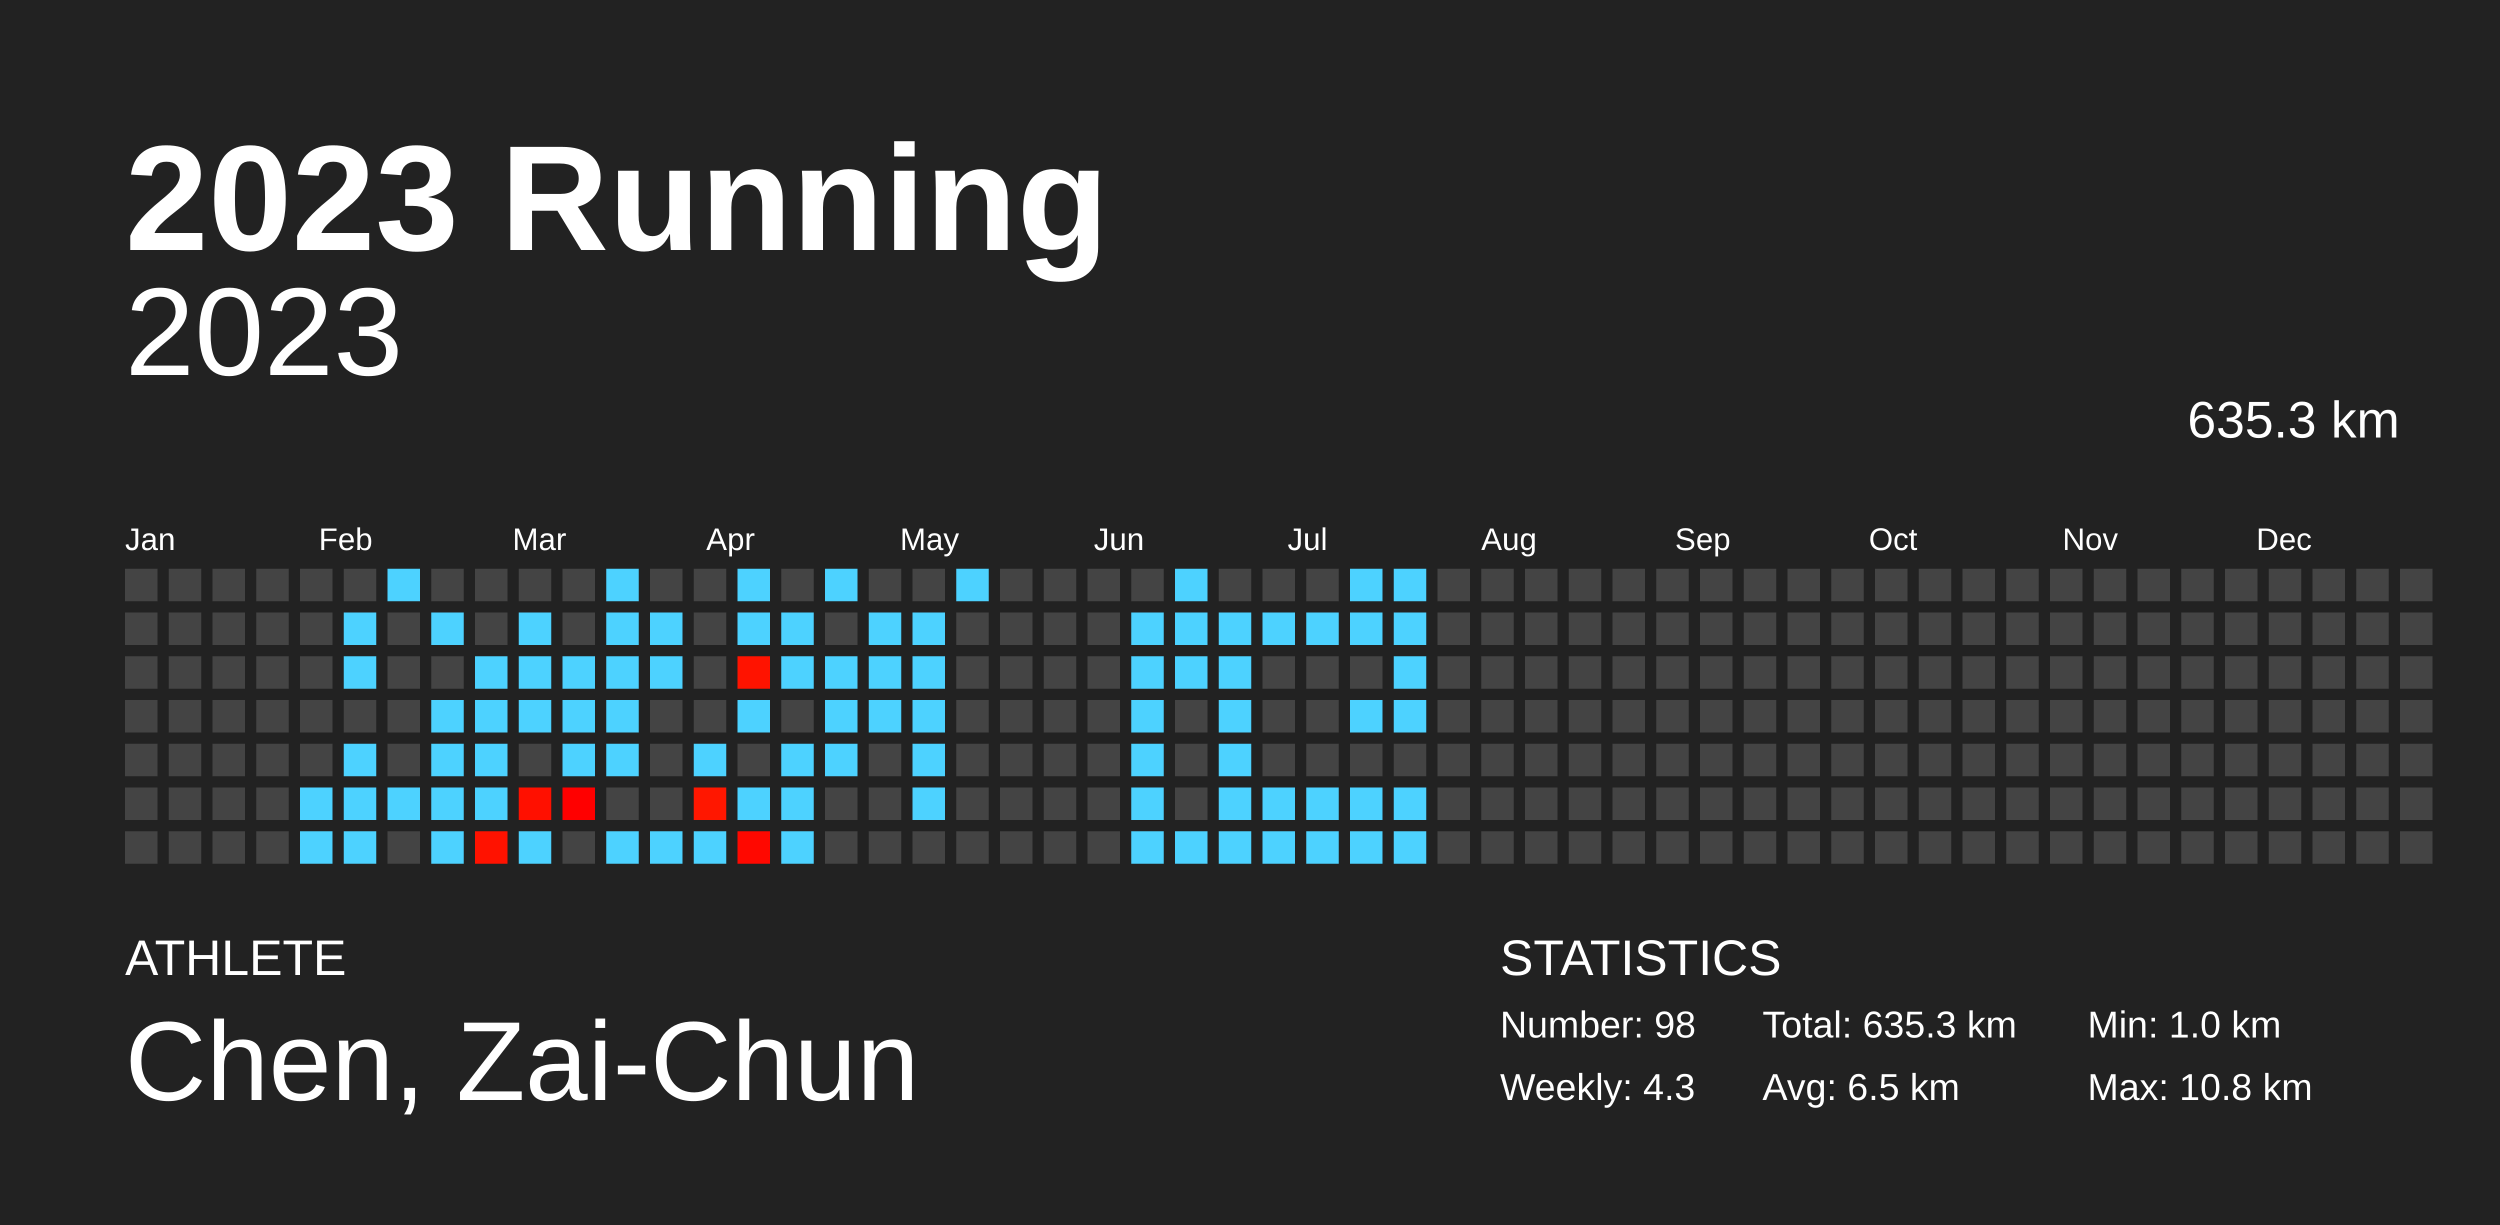
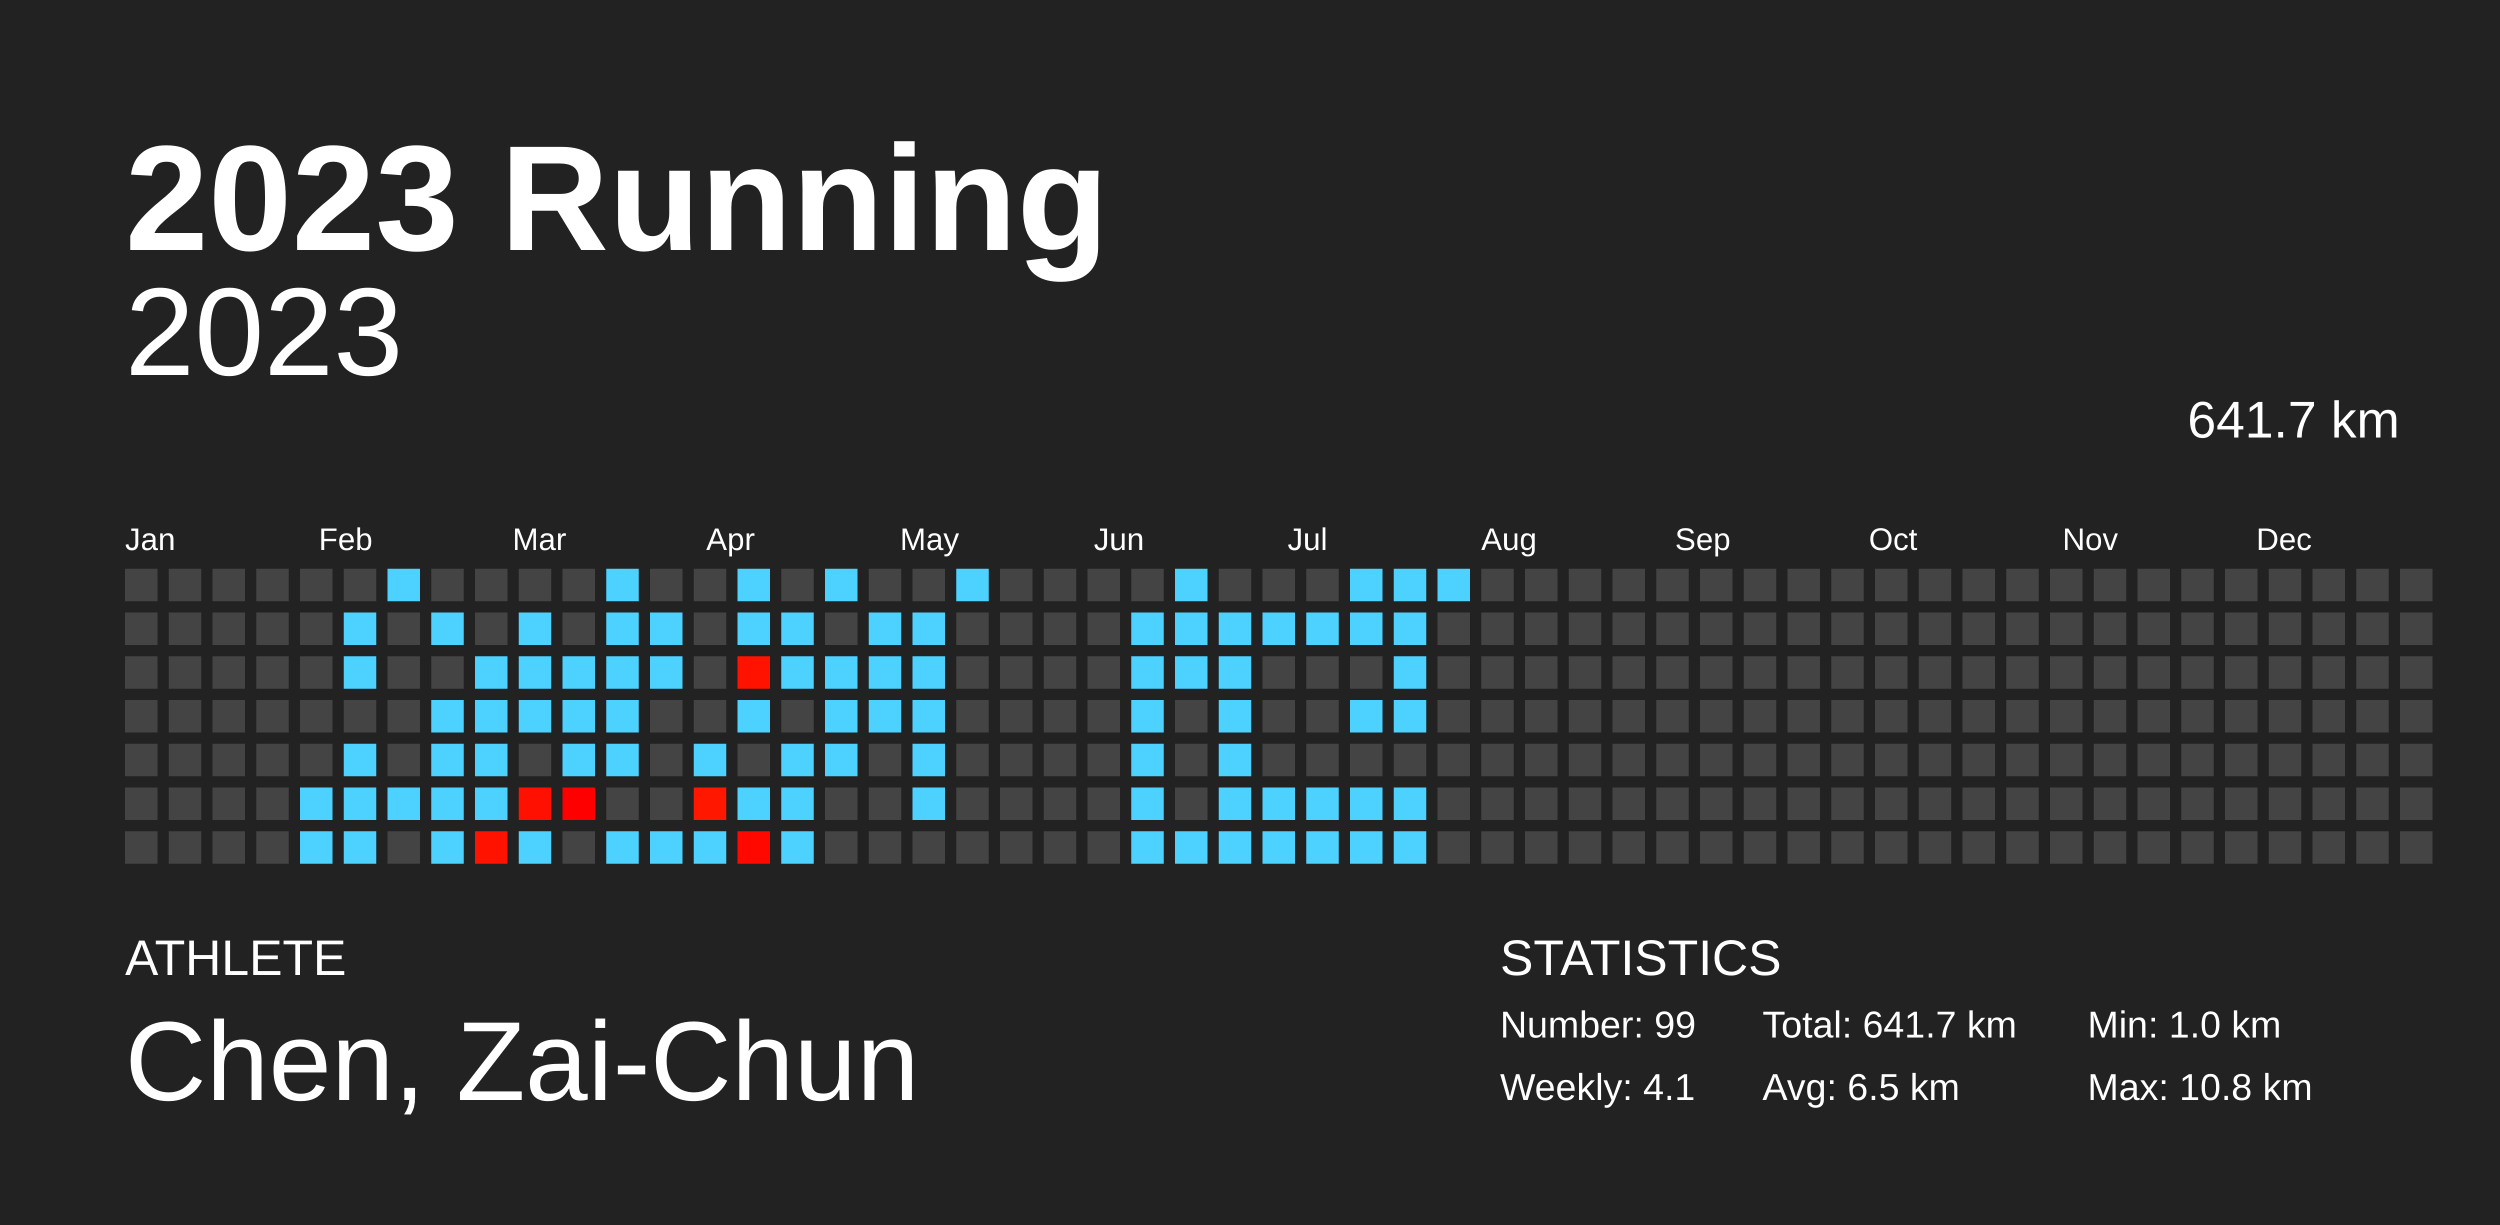
<svg xmlns="http://www.w3.org/2000/svg" baseProfile="full" height="98mm" version="1.1" viewBox="0,0,200,98" width="200mm">
  <defs />
  <rect fill="#222222" height="98" width="200" x="0" y="0" />
  <text fill="#FFFFFF" style="font-size:12px; font-family:Arial; font-weight:bold;" x="10" y="20">2023 Running</text>
  <text fill="#FFFFFF" style="font-size:4px; font-family:Arial" x="10" y="78">ATHLETE</text>
  <text fill="#FFFFFF" style="font-size:9px; font-family:Arial" x="10" y="88">Chen, Zai-Chun</text>
  <text fill="#FFFFFF" style="font-size:4px; font-family:Arial" x="120" y="78">STATISTICS</text>
-   <text fill="#FFFFFF" style="font-size:3px; font-family:Arial" x="120" y="83">Number: 98</text>
-   <text fill="#FFFFFF" style="font-size:3px; font-family:Arial" x="120" y="88">Weekly: 4.3</text>
-   <text fill="#FFFFFF" style="font-size:3px; font-family:Arial" x="141" y="83">Total: 635.3 km</text>
+   <text fill="#FFFFFF" style="font-size:3px; font-family:Arial" x="120" y="83">Number: 99</text>
+   <text fill="#FFFFFF" style="font-size:3px; font-family:Arial" x="120" y="88">Weekly: 4.1</text>
+   <text fill="#FFFFFF" style="font-size:3px; font-family:Arial" x="141" y="83">Total: 641.7 km</text>
  <text fill="#FFFFFF" style="font-size:3px; font-family:Arial" x="141" y="88">Avg: 6.5 km</text>
  <text fill="#FFFFFF" style="font-size:3px; font-family:Arial" x="167" y="83">Min: 1.0 km</text>
  <text fill="#FFFFFF" style="font-size:3px; font-family:Arial" x="167" y="88">Max: 10.8 km</text>
  <text alignment-baseline="hanging" fill="#FFFFFF" style="font-size:10.0px; font-family:Arial;" x="10" y="30">2023</text>
-   <text alignment-baseline="hanging" fill="#FFFFFF" style="font-size:4.125px; font-family:Arial;" x="175" y="35">635.3 km</text>
+   <text alignment-baseline="hanging" fill="#FFFFFF" style="font-size:4.125px; font-family:Arial;" x="175" y="35">641.7 km</text>
  <text fill="#FFFFFF" style="font-size:2.5px; font-family:Arial" x="10.0" y="44">Jan</text>
  <text fill="#FFFFFF" style="font-size:2.5px; font-family:Arial" x="25.5" y="44">Feb</text>
  <text fill="#FFFFFF" style="font-size:2.5px; font-family:Arial" x="41.0" y="44">Mar</text>
  <text fill="#FFFFFF" style="font-size:2.5px; font-family:Arial" x="56.5" y="44">Apr</text>
  <text fill="#FFFFFF" style="font-size:2.5px; font-family:Arial" x="72.0" y="44">May</text>
  <text fill="#FFFFFF" style="font-size:2.5px; font-family:Arial" x="87.5" y="44">Jun</text>
  <text fill="#FFFFFF" style="font-size:2.5px; font-family:Arial" x="103.0" y="44">Jul</text>
  <text fill="#FFFFFF" style="font-size:2.5px; font-family:Arial" x="118.5" y="44">Aug</text>
  <text fill="#FFFFFF" style="font-size:2.5px; font-family:Arial" x="134.0" y="44">Sep</text>
  <text fill="#FFFFFF" style="font-size:2.5px; font-family:Arial" x="149.5" y="44">Oct</text>
  <text fill="#FFFFFF" style="font-size:2.5px; font-family:Arial" x="165.0" y="44">Nov</text>
  <text fill="#FFFFFF" style="font-size:2.5px; font-family:Arial" x="180.5" y="44">Dec</text>
  <rect fill="#444444" height="2.6" width="2.6" x="10.0" y="45.5" />
  <rect fill="#444444" height="2.6" width="2.6" x="10.0" y="49.0" />
  <rect fill="#444444" height="2.6" width="2.6" x="10.0" y="52.5" />
  <rect fill="#444444" height="2.6" width="2.6" x="10.0" y="56.0" />
  <rect fill="#444444" height="2.6" width="2.6" x="10.0" y="59.5" />
  <rect fill="#444444" height="2.6" width="2.6" x="10.0" y="63.0" />
  <rect fill="#444444" height="2.6" width="2.6" x="10.0" y="66.5" />
  <rect fill="#444444" height="2.6" width="2.6" x="13.5" y="45.5" />
  <rect fill="#444444" height="2.6" width="2.6" x="13.5" y="49.0" />
  <rect fill="#444444" height="2.6" width="2.6" x="13.5" y="52.5" />
  <rect fill="#444444" height="2.6" width="2.6" x="13.5" y="56.0" />
  <rect fill="#444444" height="2.6" width="2.6" x="13.5" y="59.5" />
  <rect fill="#444444" height="2.6" width="2.6" x="13.5" y="63.0" />
  <rect fill="#444444" height="2.6" width="2.6" x="13.5" y="66.5" />
  <rect fill="#444444" height="2.6" width="2.6" x="17.0" y="45.5" />
  <rect fill="#444444" height="2.6" width="2.6" x="17.0" y="49.0" />
  <rect fill="#444444" height="2.6" width="2.6" x="17.0" y="52.5" />
  <rect fill="#444444" height="2.6" width="2.6" x="17.0" y="56.0" />
  <rect fill="#444444" height="2.6" width="2.6" x="17.0" y="59.5" />
  <rect fill="#444444" height="2.6" width="2.6" x="17.0" y="63.0" />
  <rect fill="#444444" height="2.6" width="2.6" x="17.0" y="66.5" />
  <rect fill="#444444" height="2.6" width="2.6" x="20.5" y="45.5" />
  <rect fill="#444444" height="2.6" width="2.6" x="20.5" y="49.0" />
  <rect fill="#444444" height="2.6" width="2.6" x="20.5" y="52.5" />
  <rect fill="#444444" height="2.6" width="2.6" x="20.5" y="56.0" />
  <rect fill="#444444" height="2.6" width="2.6" x="20.5" y="59.5" />
  <rect fill="#444444" height="2.6" width="2.6" x="20.5" y="63.0" />
  <rect fill="#444444" height="2.6" width="2.6" x="20.5" y="66.5" />
  <rect fill="#444444" height="2.6" width="2.6" x="24.0" y="45.5" />
  <rect fill="#444444" height="2.6" width="2.6" x="24.0" y="49.0" />
  <rect fill="#444444" height="2.6" width="2.6" x="24.0" y="52.5" />
  <rect fill="#444444" height="2.6" width="2.6" x="24.0" y="56.0" />
  <rect fill="#444444" height="2.6" width="2.6" x="24.0" y="59.5" />
  <rect fill="#4dd2ff" height="2.6" width="2.6" x="24.0" y="63.0" />
  <rect fill="#4dd2ff" height="2.6" width="2.6" x="24.0" y="66.5" />
  <rect fill="#444444" height="2.6" width="2.6" x="27.5" y="45.5" />
  <rect fill="#4dd2ff" height="2.6" width="2.6" x="27.5" y="49.0" />
  <rect fill="#4dd2ff" height="2.6" width="2.6" x="27.5" y="52.5" />
  <rect fill="#444444" height="2.6" width="2.6" x="27.5" y="56.0" />
  <rect fill="#4dd2ff" height="2.6" width="2.6" x="27.5" y="59.5" />
  <rect fill="#4dd2ff" height="2.6" width="2.6" x="27.5" y="63.0" />
  <rect fill="#4dd2ff" height="2.6" width="2.6" x="27.5" y="66.5" />
  <rect fill="#4dd2ff" height="2.6" width="2.6" x="31.0" y="45.5" />
  <rect fill="#444444" height="2.6" width="2.6" x="31.0" y="49.0" />
  <rect fill="#444444" height="2.6" width="2.6" x="31.0" y="52.5" />
  <rect fill="#444444" height="2.6" width="2.6" x="31.0" y="56.0" />
  <rect fill="#444444" height="2.6" width="2.6" x="31.0" y="59.5" />
  <rect fill="#4dd2ff" height="2.6" width="2.6" x="31.0" y="63.0" />
  <rect fill="#444444" height="2.6" width="2.6" x="31.0" y="66.5" />
  <rect fill="#444444" height="2.6" width="2.6" x="34.5" y="45.5" />
  <rect fill="#4dd2ff" height="2.6" width="2.6" x="34.5" y="49.0" />
  <rect fill="#444444" height="2.6" width="2.6" x="34.5" y="52.5" />
  <rect fill="#4dd2ff" height="2.6" width="2.6" x="34.5" y="56.0" />
  <rect fill="#4dd2ff" height="2.6" width="2.6" x="34.5" y="59.5" />
  <rect fill="#4dd2ff" height="2.6" width="2.6" x="34.5" y="63.0" />
  <rect fill="#4dd2ff" height="2.6" width="2.6" x="34.5" y="66.5" />
  <rect fill="#444444" height="2.6" width="2.6" x="38.0" y="45.5" />
  <rect fill="#444444" height="2.6" width="2.6" x="38.0" y="49.0" />
  <rect fill="#4dd2ff" height="2.6" width="2.6" x="38.0" y="52.5" />
  <rect fill="#4dd2ff" height="2.6" width="2.6" x="38.0" y="56.0" />
  <rect fill="#4dd2ff" height="2.6" width="2.6" x="38.0" y="59.5" />
  <rect fill="#4dd2ff" height="2.6" width="2.6" x="38.0" y="63.0" />
  <rect fill="#ff1200" height="2.6" width="2.6" x="38.0" y="66.5" />
  <rect fill="#444444" height="2.6" width="2.6" x="41.5" y="45.5" />
  <rect fill="#4dd2ff" height="2.6" width="2.6" x="41.5" y="49.0" />
  <rect fill="#4dd2ff" height="2.6" width="2.6" x="41.5" y="52.5" />
  <rect fill="#4dd2ff" height="2.6" width="2.6" x="41.5" y="56.0" />
  <rect fill="#444444" height="2.6" width="2.6" x="41.5" y="59.5" />
  <rect fill="#ff1000" height="2.6" width="2.6" x="41.5" y="63.0" />
  <rect fill="#4dd2ff" height="2.6" width="2.6" x="41.5" y="66.5" />
  <rect fill="#444444" height="2.6" width="2.6" x="45.0" y="45.5" />
  <rect fill="#444444" height="2.6" width="2.6" x="45.0" y="49.0" />
  <rect fill="#4dd2ff" height="2.6" width="2.6" x="45.0" y="52.5" />
  <rect fill="#4dd2ff" height="2.6" width="2.6" x="45.0" y="56.0" />
  <rect fill="#4dd2ff" height="2.6" width="2.6" x="45.0" y="59.5" />
  <rect fill="#ff0000" height="2.6" width="2.6" x="45.0" y="63.0" />
  <rect fill="#444444" height="2.6" width="2.6" x="45.0" y="66.5" />
  <rect fill="#4dd2ff" height="2.6" width="2.6" x="48.5" y="45.5" />
  <rect fill="#4dd2ff" height="2.6" width="2.6" x="48.5" y="49.0" />
  <rect fill="#4dd2ff" height="2.6" width="2.6" x="48.5" y="52.5" />
  <rect fill="#4dd2ff" height="2.6" width="2.6" x="48.5" y="56.0" />
  <rect fill="#4dd2ff" height="2.6" width="2.6" x="48.5" y="59.5" />
  <rect fill="#444444" height="2.6" width="2.6" x="48.5" y="63.0" />
  <rect fill="#4dd2ff" height="2.6" width="2.6" x="48.5" y="66.5" />
  <rect fill="#444444" height="2.6" width="2.6" x="52.0" y="45.5" />
  <rect fill="#4dd2ff" height="2.6" width="2.6" x="52.0" y="49.0" />
  <rect fill="#4dd2ff" height="2.6" width="2.6" x="52.0" y="52.5" />
  <rect fill="#444444" height="2.6" width="2.6" x="52.0" y="56.0" />
  <rect fill="#444444" height="2.6" width="2.6" x="52.0" y="59.5" />
  <rect fill="#444444" height="2.6" width="2.6" x="52.0" y="63.0" />
  <rect fill="#4dd2ff" height="2.6" width="2.6" x="52.0" y="66.5" />
  <rect fill="#444444" height="2.6" width="2.6" x="55.5" y="45.5" />
  <rect fill="#444444" height="2.6" width="2.6" x="55.5" y="49.0" />
  <rect fill="#444444" height="2.6" width="2.6" x="55.5" y="52.5" />
  <rect fill="#444444" height="2.6" width="2.6" x="55.5" y="56.0" />
  <rect fill="#4dd2ff" height="2.6" width="2.6" x="55.5" y="59.5" />
  <rect fill="#ff1700" height="2.6" width="2.6" x="55.5" y="63.0" />
  <rect fill="#4dd2ff" height="2.6" width="2.6" x="55.5" y="66.5" />
  <rect fill="#4dd2ff" height="2.6" width="2.6" x="59.0" y="45.5" />
  <rect fill="#4dd2ff" height="2.6" width="2.6" x="59.0" y="49.0" />
  <rect fill="#ff1300" height="2.6" width="2.6" x="59.0" y="52.5" />
  <rect fill="#4dd2ff" height="2.6" width="2.6" x="59.0" y="56.0" />
  <rect fill="#444444" height="2.6" width="2.6" x="59.0" y="59.5" />
  <rect fill="#4dd2ff" height="2.6" width="2.6" x="59.0" y="63.0" />
  <rect fill="#ff0800" height="2.6" width="2.6" x="59.0" y="66.5" />
  <rect fill="#444444" height="2.6" width="2.6" x="62.5" y="45.5" />
  <rect fill="#4dd2ff" height="2.6" width="2.6" x="62.5" y="49.0" />
  <rect fill="#4dd2ff" height="2.6" width="2.6" x="62.5" y="52.5" />
  <rect fill="#444444" height="2.6" width="2.6" x="62.5" y="56.0" />
  <rect fill="#4dd2ff" height="2.6" width="2.6" x="62.5" y="59.5" />
  <rect fill="#4dd2ff" height="2.6" width="2.6" x="62.5" y="63.0" />
  <rect fill="#4dd2ff" height="2.6" width="2.6" x="62.5" y="66.5" />
  <rect fill="#4dd2ff" height="2.6" width="2.6" x="66.0" y="45.5" />
  <rect fill="#444444" height="2.6" width="2.6" x="66.0" y="49.0" />
  <rect fill="#4dd2ff" height="2.6" width="2.6" x="66.0" y="52.5" />
  <rect fill="#4dd2ff" height="2.6" width="2.6" x="66.0" y="56.0" />
  <rect fill="#4dd2ff" height="2.6" width="2.6" x="66.0" y="59.5" />
  <rect fill="#444444" height="2.6" width="2.6" x="66.0" y="63.0" />
  <rect fill="#444444" height="2.6" width="2.6" x="66.0" y="66.5" />
  <rect fill="#444444" height="2.6" width="2.6" x="69.5" y="45.5" />
  <rect fill="#4dd2ff" height="2.6" width="2.6" x="69.5" y="49.0" />
  <rect fill="#4dd2ff" height="2.6" width="2.6" x="69.5" y="52.5" />
  <rect fill="#4dd2ff" height="2.6" width="2.6" x="69.5" y="56.0" />
  <rect fill="#444444" height="2.6" width="2.6" x="69.5" y="59.5" />
  <rect fill="#444444" height="2.6" width="2.6" x="69.5" y="63.0" />
  <rect fill="#444444" height="2.6" width="2.6" x="69.5" y="66.5" />
  <rect fill="#444444" height="2.6" width="2.6" x="73.0" y="45.5" />
  <rect fill="#4dd2ff" height="2.6" width="2.6" x="73.0" y="49.0" />
  <rect fill="#4dd2ff" height="2.6" width="2.6" x="73.0" y="52.5" />
  <rect fill="#4dd2ff" height="2.6" width="2.6" x="73.0" y="56.0" />
  <rect fill="#4dd2ff" height="2.6" width="2.6" x="73.0" y="59.5" />
  <rect fill="#4dd2ff" height="2.6" width="2.6" x="73.0" y="63.0" />
  <rect fill="#444444" height="2.6" width="2.6" x="73.0" y="66.5" />
  <rect fill="#4dd2ff" height="2.6" width="2.6" x="76.5" y="45.5" />
  <rect fill="#444444" height="2.6" width="2.6" x="76.5" y="49.0" />
  <rect fill="#444444" height="2.6" width="2.6" x="76.5" y="52.5" />
  <rect fill="#444444" height="2.6" width="2.6" x="76.5" y="56.0" />
  <rect fill="#444444" height="2.6" width="2.6" x="76.5" y="59.5" />
  <rect fill="#444444" height="2.6" width="2.6" x="76.5" y="63.0" />
  <rect fill="#444444" height="2.6" width="2.6" x="76.5" y="66.5" />
  <rect fill="#444444" height="2.6" width="2.6" x="80.0" y="45.5" />
  <rect fill="#444444" height="2.6" width="2.6" x="80.0" y="49.0" />
  <rect fill="#444444" height="2.6" width="2.6" x="80.0" y="52.5" />
  <rect fill="#444444" height="2.6" width="2.6" x="80.0" y="56.0" />
  <rect fill="#444444" height="2.6" width="2.6" x="80.0" y="59.5" />
  <rect fill="#444444" height="2.6" width="2.6" x="80.0" y="63.0" />
  <rect fill="#444444" height="2.6" width="2.6" x="80.0" y="66.5" />
  <rect fill="#444444" height="2.6" width="2.6" x="83.5" y="45.5" />
  <rect fill="#444444" height="2.6" width="2.6" x="83.5" y="49.0" />
  <rect fill="#444444" height="2.6" width="2.6" x="83.5" y="52.5" />
  <rect fill="#444444" height="2.6" width="2.6" x="83.5" y="56.0" />
  <rect fill="#444444" height="2.6" width="2.6" x="83.5" y="59.5" />
  <rect fill="#444444" height="2.6" width="2.6" x="83.5" y="63.0" />
  <rect fill="#444444" height="2.6" width="2.6" x="83.5" y="66.5" />
  <rect fill="#444444" height="2.6" width="2.6" x="87.0" y="45.5" />
  <rect fill="#444444" height="2.6" width="2.6" x="87.0" y="49.0" />
  <rect fill="#444444" height="2.6" width="2.6" x="87.0" y="52.5" />
  <rect fill="#444444" height="2.6" width="2.6" x="87.0" y="56.0" />
  <rect fill="#444444" height="2.6" width="2.6" x="87.0" y="59.5" />
  <rect fill="#444444" height="2.6" width="2.6" x="87.0" y="63.0" />
  <rect fill="#444444" height="2.6" width="2.6" x="87.0" y="66.5" />
  <rect fill="#444444" height="2.6" width="2.6" x="90.5" y="45.5" />
  <rect fill="#4dd2ff" height="2.6" width="2.6" x="90.5" y="49.0" />
  <rect fill="#4dd2ff" height="2.6" width="2.6" x="90.5" y="52.5" />
  <rect fill="#4dd2ff" height="2.6" width="2.6" x="90.5" y="56.0" />
  <rect fill="#4dd2ff" height="2.6" width="2.6" x="90.5" y="59.5" />
  <rect fill="#4dd2ff" height="2.6" width="2.6" x="90.5" y="63.0" />
  <rect fill="#4dd2ff" height="2.6" width="2.6" x="90.5" y="66.5" />
  <rect fill="#4dd2ff" height="2.6" width="2.6" x="94.0" y="45.5" />
  <rect fill="#4dd2ff" height="2.6" width="2.6" x="94.0" y="49.0" />
  <rect fill="#4dd2ff" height="2.6" width="2.6" x="94.0" y="52.5" />
  <rect fill="#444444" height="2.6" width="2.6" x="94.0" y="56.0" />
  <rect fill="#444444" height="2.6" width="2.6" x="94.0" y="59.5" />
  <rect fill="#444444" height="2.6" width="2.6" x="94.0" y="63.0" />
  <rect fill="#4dd2ff" height="2.6" width="2.6" x="94.0" y="66.5" />
  <rect fill="#444444" height="2.6" width="2.6" x="97.5" y="45.5" />
  <rect fill="#4dd2ff" height="2.6" width="2.6" x="97.5" y="49.0" />
  <rect fill="#4dd2ff" height="2.6" width="2.6" x="97.5" y="52.5" />
  <rect fill="#4dd2ff" height="2.6" width="2.6" x="97.5" y="56.0" />
  <rect fill="#4dd2ff" height="2.6" width="2.6" x="97.5" y="59.5" />
  <rect fill="#4dd2ff" height="2.6" width="2.6" x="97.5" y="63.0" />
  <rect fill="#4dd2ff" height="2.6" width="2.6" x="97.5" y="66.5" />
  <rect fill="#444444" height="2.6" width="2.6" x="101.0" y="45.5" />
  <rect fill="#4dd2ff" height="2.6" width="2.6" x="101.0" y="49.0" />
  <rect fill="#444444" height="2.6" width="2.6" x="101.0" y="52.5" />
  <rect fill="#444444" height="2.6" width="2.6" x="101.0" y="56.0" />
  <rect fill="#444444" height="2.6" width="2.6" x="101.0" y="59.5" />
  <rect fill="#4dd2ff" height="2.6" width="2.6" x="101.0" y="63.0" />
  <rect fill="#4dd2ff" height="2.6" width="2.6" x="101.0" y="66.5" />
  <rect fill="#444444" height="2.6" width="2.6" x="104.5" y="45.5" />
  <rect fill="#4dd2ff" height="2.6" width="2.6" x="104.5" y="49.0" />
  <rect fill="#444444" height="2.6" width="2.6" x="104.5" y="52.5" />
  <rect fill="#444444" height="2.6" width="2.6" x="104.5" y="56.0" />
  <rect fill="#444444" height="2.6" width="2.6" x="104.5" y="59.5" />
  <rect fill="#4dd2ff" height="2.6" width="2.6" x="104.5" y="63.0" />
  <rect fill="#4dd2ff" height="2.6" width="2.6" x="104.5" y="66.5" />
  <rect fill="#4dd2ff" height="2.6" width="2.6" x="108.0" y="45.5" />
  <rect fill="#4dd2ff" height="2.6" width="2.6" x="108.0" y="49.0" />
  <rect fill="#444444" height="2.6" width="2.6" x="108.0" y="52.5" />
  <rect fill="#4dd2ff" height="2.6" width="2.6" x="108.0" y="56.0" />
  <rect fill="#444444" height="2.6" width="2.6" x="108.0" y="59.5" />
  <rect fill="#4dd2ff" height="2.6" width="2.6" x="108.0" y="63.0" />
  <rect fill="#4dd2ff" height="2.6" width="2.6" x="108.0" y="66.5" />
  <rect fill="#4dd2ff" height="2.6" width="2.6" x="111.5" y="45.5" />
  <rect fill="#4dd2ff" height="2.6" width="2.6" x="111.5" y="49.0" />
  <rect fill="#4dd2ff" height="2.6" width="2.6" x="111.5" y="52.5" />
  <rect fill="#4dd2ff" height="2.6" width="2.6" x="111.5" y="56.0" />
  <rect fill="#444444" height="2.6" width="2.6" x="111.5" y="59.5" />
  <rect fill="#4dd2ff" height="2.6" width="2.6" x="111.5" y="63.0" />
  <rect fill="#4dd2ff" height="2.6" width="2.6" x="111.5" y="66.5" />
-   <rect fill="#444444" height="2.6" width="2.6" x="115.0" y="45.5" />
+   <rect fill="#4dd2ff" height="2.6" width="2.6" x="115.0" y="45.5" />
  <rect fill="#444444" height="2.6" width="2.6" x="115.0" y="49.0" />
  <rect fill="#444444" height="2.6" width="2.6" x="115.0" y="52.5" />
  <rect fill="#444444" height="2.6" width="2.6" x="115.0" y="56.0" />
  <rect fill="#444444" height="2.6" width="2.6" x="115.0" y="59.5" />
  <rect fill="#444444" height="2.6" width="2.6" x="115.0" y="63.0" />
  <rect fill="#444444" height="2.6" width="2.6" x="115.0" y="66.5" />
  <rect fill="#444444" height="2.6" width="2.6" x="118.5" y="45.5" />
  <rect fill="#444444" height="2.6" width="2.6" x="118.5" y="49.0" />
  <rect fill="#444444" height="2.6" width="2.6" x="118.5" y="52.5" />
  <rect fill="#444444" height="2.6" width="2.6" x="118.5" y="56.0" />
  <rect fill="#444444" height="2.6" width="2.6" x="118.5" y="59.5" />
  <rect fill="#444444" height="2.6" width="2.6" x="118.5" y="63.0" />
  <rect fill="#444444" height="2.6" width="2.6" x="118.5" y="66.5" />
  <rect fill="#444444" height="2.6" width="2.6" x="122.0" y="45.5" />
  <rect fill="#444444" height="2.6" width="2.6" x="122.0" y="49.0" />
  <rect fill="#444444" height="2.6" width="2.6" x="122.0" y="52.5" />
  <rect fill="#444444" height="2.6" width="2.6" x="122.0" y="56.0" />
  <rect fill="#444444" height="2.6" width="2.6" x="122.0" y="59.5" />
  <rect fill="#444444" height="2.6" width="2.6" x="122.0" y="63.0" />
  <rect fill="#444444" height="2.6" width="2.6" x="122.0" y="66.5" />
  <rect fill="#444444" height="2.6" width="2.6" x="125.5" y="45.5" />
  <rect fill="#444444" height="2.6" width="2.6" x="125.5" y="49.0" />
  <rect fill="#444444" height="2.6" width="2.6" x="125.5" y="52.5" />
  <rect fill="#444444" height="2.6" width="2.6" x="125.5" y="56.0" />
  <rect fill="#444444" height="2.6" width="2.6" x="125.5" y="59.5" />
  <rect fill="#444444" height="2.6" width="2.6" x="125.5" y="63.0" />
  <rect fill="#444444" height="2.6" width="2.6" x="125.5" y="66.5" />
  <rect fill="#444444" height="2.6" width="2.6" x="129.0" y="45.5" />
  <rect fill="#444444" height="2.6" width="2.6" x="129.0" y="49.0" />
  <rect fill="#444444" height="2.6" width="2.6" x="129.0" y="52.5" />
  <rect fill="#444444" height="2.6" width="2.6" x="129.0" y="56.0" />
  <rect fill="#444444" height="2.6" width="2.6" x="129.0" y="59.5" />
  <rect fill="#444444" height="2.6" width="2.6" x="129.0" y="63.0" />
  <rect fill="#444444" height="2.6" width="2.6" x="129.0" y="66.5" />
  <rect fill="#444444" height="2.6" width="2.6" x="132.5" y="45.5" />
  <rect fill="#444444" height="2.6" width="2.6" x="132.5" y="49.0" />
  <rect fill="#444444" height="2.6" width="2.6" x="132.5" y="52.5" />
  <rect fill="#444444" height="2.6" width="2.6" x="132.5" y="56.0" />
  <rect fill="#444444" height="2.6" width="2.6" x="132.5" y="59.5" />
  <rect fill="#444444" height="2.6" width="2.6" x="132.5" y="63.0" />
  <rect fill="#444444" height="2.6" width="2.6" x="132.5" y="66.5" />
  <rect fill="#444444" height="2.6" width="2.6" x="136.0" y="45.5" />
  <rect fill="#444444" height="2.6" width="2.6" x="136.0" y="49.0" />
  <rect fill="#444444" height="2.6" width="2.6" x="136.0" y="52.5" />
  <rect fill="#444444" height="2.6" width="2.6" x="136.0" y="56.0" />
  <rect fill="#444444" height="2.6" width="2.6" x="136.0" y="59.5" />
  <rect fill="#444444" height="2.6" width="2.6" x="136.0" y="63.0" />
  <rect fill="#444444" height="2.6" width="2.6" x="136.0" y="66.5" />
  <rect fill="#444444" height="2.6" width="2.6" x="139.5" y="45.5" />
  <rect fill="#444444" height="2.6" width="2.6" x="139.5" y="49.0" />
  <rect fill="#444444" height="2.6" width="2.6" x="139.5" y="52.5" />
  <rect fill="#444444" height="2.6" width="2.6" x="139.5" y="56.0" />
  <rect fill="#444444" height="2.6" width="2.6" x="139.5" y="59.5" />
  <rect fill="#444444" height="2.6" width="2.6" x="139.5" y="63.0" />
  <rect fill="#444444" height="2.6" width="2.6" x="139.5" y="66.5" />
  <rect fill="#444444" height="2.6" width="2.6" x="143.0" y="45.5" />
  <rect fill="#444444" height="2.6" width="2.6" x="143.0" y="49.0" />
  <rect fill="#444444" height="2.6" width="2.6" x="143.0" y="52.5" />
  <rect fill="#444444" height="2.6" width="2.6" x="143.0" y="56.0" />
  <rect fill="#444444" height="2.6" width="2.6" x="143.0" y="59.5" />
  <rect fill="#444444" height="2.6" width="2.6" x="143.0" y="63.0" />
  <rect fill="#444444" height="2.6" width="2.6" x="143.0" y="66.5" />
  <rect fill="#444444" height="2.6" width="2.6" x="146.5" y="45.5" />
  <rect fill="#444444" height="2.6" width="2.6" x="146.5" y="49.0" />
  <rect fill="#444444" height="2.6" width="2.6" x="146.5" y="52.5" />
  <rect fill="#444444" height="2.6" width="2.6" x="146.5" y="56.0" />
  <rect fill="#444444" height="2.6" width="2.6" x="146.5" y="59.5" />
  <rect fill="#444444" height="2.6" width="2.6" x="146.5" y="63.0" />
  <rect fill="#444444" height="2.6" width="2.6" x="146.5" y="66.5" />
  <rect fill="#444444" height="2.6" width="2.6" x="150.0" y="45.5" />
  <rect fill="#444444" height="2.6" width="2.6" x="150.0" y="49.0" />
  <rect fill="#444444" height="2.6" width="2.6" x="150.0" y="52.5" />
  <rect fill="#444444" height="2.6" width="2.6" x="150.0" y="56.0" />
  <rect fill="#444444" height="2.6" width="2.6" x="150.0" y="59.5" />
  <rect fill="#444444" height="2.6" width="2.6" x="150.0" y="63.0" />
  <rect fill="#444444" height="2.6" width="2.6" x="150.0" y="66.5" />
  <rect fill="#444444" height="2.6" width="2.6" x="153.5" y="45.5" />
  <rect fill="#444444" height="2.6" width="2.6" x="153.5" y="49.0" />
  <rect fill="#444444" height="2.6" width="2.6" x="153.5" y="52.5" />
  <rect fill="#444444" height="2.6" width="2.6" x="153.5" y="56.0" />
  <rect fill="#444444" height="2.6" width="2.6" x="153.5" y="59.5" />
  <rect fill="#444444" height="2.6" width="2.6" x="153.5" y="63.0" />
  <rect fill="#444444" height="2.6" width="2.6" x="153.5" y="66.5" />
  <rect fill="#444444" height="2.6" width="2.6" x="157.0" y="45.5" />
  <rect fill="#444444" height="2.6" width="2.6" x="157.0" y="49.0" />
  <rect fill="#444444" height="2.6" width="2.6" x="157.0" y="52.5" />
  <rect fill="#444444" height="2.6" width="2.6" x="157.0" y="56.0" />
  <rect fill="#444444" height="2.6" width="2.6" x="157.0" y="59.5" />
  <rect fill="#444444" height="2.6" width="2.6" x="157.0" y="63.0" />
  <rect fill="#444444" height="2.6" width="2.6" x="157.0" y="66.5" />
  <rect fill="#444444" height="2.6" width="2.6" x="160.5" y="45.5" />
  <rect fill="#444444" height="2.6" width="2.6" x="160.5" y="49.0" />
  <rect fill="#444444" height="2.6" width="2.6" x="160.5" y="52.5" />
  <rect fill="#444444" height="2.6" width="2.6" x="160.5" y="56.0" />
  <rect fill="#444444" height="2.6" width="2.6" x="160.5" y="59.5" />
  <rect fill="#444444" height="2.6" width="2.6" x="160.5" y="63.0" />
  <rect fill="#444444" height="2.6" width="2.6" x="160.5" y="66.5" />
  <rect fill="#444444" height="2.6" width="2.6" x="164.0" y="45.5" />
  <rect fill="#444444" height="2.6" width="2.6" x="164.0" y="49.0" />
  <rect fill="#444444" height="2.6" width="2.6" x="164.0" y="52.5" />
  <rect fill="#444444" height="2.6" width="2.6" x="164.0" y="56.0" />
  <rect fill="#444444" height="2.6" width="2.6" x="164.0" y="59.5" />
  <rect fill="#444444" height="2.6" width="2.6" x="164.0" y="63.0" />
  <rect fill="#444444" height="2.6" width="2.6" x="164.0" y="66.5" />
  <rect fill="#444444" height="2.6" width="2.6" x="167.5" y="45.5" />
  <rect fill="#444444" height="2.6" width="2.6" x="167.5" y="49.0" />
  <rect fill="#444444" height="2.6" width="2.6" x="167.5" y="52.5" />
  <rect fill="#444444" height="2.6" width="2.6" x="167.5" y="56.0" />
  <rect fill="#444444" height="2.6" width="2.6" x="167.5" y="59.5" />
  <rect fill="#444444" height="2.6" width="2.6" x="167.5" y="63.0" />
  <rect fill="#444444" height="2.6" width="2.6" x="167.5" y="66.5" />
  <rect fill="#444444" height="2.6" width="2.6" x="171.0" y="45.5" />
  <rect fill="#444444" height="2.6" width="2.6" x="171.0" y="49.0" />
  <rect fill="#444444" height="2.6" width="2.6" x="171.0" y="52.5" />
  <rect fill="#444444" height="2.6" width="2.6" x="171.0" y="56.0" />
  <rect fill="#444444" height="2.6" width="2.6" x="171.0" y="59.5" />
  <rect fill="#444444" height="2.6" width="2.6" x="171.0" y="63.0" />
  <rect fill="#444444" height="2.6" width="2.6" x="171.0" y="66.5" />
  <rect fill="#444444" height="2.6" width="2.6" x="174.5" y="45.5" />
  <rect fill="#444444" height="2.6" width="2.6" x="174.5" y="49.0" />
  <rect fill="#444444" height="2.6" width="2.6" x="174.5" y="52.5" />
  <rect fill="#444444" height="2.6" width="2.6" x="174.5" y="56.0" />
  <rect fill="#444444" height="2.6" width="2.6" x="174.5" y="59.5" />
  <rect fill="#444444" height="2.6" width="2.6" x="174.5" y="63.0" />
  <rect fill="#444444" height="2.6" width="2.6" x="174.5" y="66.5" />
  <rect fill="#444444" height="2.6" width="2.6" x="178.0" y="45.5" />
  <rect fill="#444444" height="2.6" width="2.6" x="178.0" y="49.0" />
  <rect fill="#444444" height="2.6" width="2.6" x="178.0" y="52.5" />
  <rect fill="#444444" height="2.6" width="2.6" x="178.0" y="56.0" />
  <rect fill="#444444" height="2.6" width="2.6" x="178.0" y="59.5" />
  <rect fill="#444444" height="2.6" width="2.6" x="178.0" y="63.0" />
  <rect fill="#444444" height="2.6" width="2.6" x="178.0" y="66.5" />
  <rect fill="#444444" height="2.6" width="2.6" x="181.5" y="45.5" />
  <rect fill="#444444" height="2.6" width="2.6" x="181.5" y="49.0" />
  <rect fill="#444444" height="2.6" width="2.6" x="181.5" y="52.5" />
  <rect fill="#444444" height="2.6" width="2.6" x="181.5" y="56.0" />
  <rect fill="#444444" height="2.6" width="2.6" x="181.5" y="59.5" />
  <rect fill="#444444" height="2.6" width="2.6" x="181.5" y="63.0" />
  <rect fill="#444444" height="2.6" width="2.6" x="181.5" y="66.5" />
  <rect fill="#444444" height="2.6" width="2.6" x="185.0" y="45.5" />
  <rect fill="#444444" height="2.6" width="2.6" x="185.0" y="49.0" />
  <rect fill="#444444" height="2.6" width="2.6" x="185.0" y="52.5" />
  <rect fill="#444444" height="2.6" width="2.6" x="185.0" y="56.0" />
  <rect fill="#444444" height="2.6" width="2.6" x="185.0" y="59.5" />
  <rect fill="#444444" height="2.6" width="2.6" x="185.0" y="63.0" />
  <rect fill="#444444" height="2.6" width="2.6" x="185.0" y="66.5" />
  <rect fill="#444444" height="2.6" width="2.6" x="188.5" y="45.5" />
  <rect fill="#444444" height="2.6" width="2.6" x="188.5" y="49.0" />
  <rect fill="#444444" height="2.6" width="2.6" x="188.5" y="52.5" />
  <rect fill="#444444" height="2.6" width="2.6" x="188.5" y="56.0" />
  <rect fill="#444444" height="2.6" width="2.6" x="188.5" y="59.5" />
  <rect fill="#444444" height="2.6" width="2.6" x="188.5" y="63.0" />
  <rect fill="#444444" height="2.6" width="2.6" x="188.5" y="66.5" />
  <rect fill="#444444" height="2.6" width="2.6" x="192.0" y="45.5" />
  <rect fill="#444444" height="2.6" width="2.6" x="192.0" y="49.0" />
  <rect fill="#444444" height="2.6" width="2.6" x="192.0" y="52.5" />
  <rect fill="#444444" height="2.6" width="2.6" x="192.0" y="56.0" />
  <rect fill="#444444" height="2.6" width="2.6" x="192.0" y="59.5" />
  <rect fill="#444444" height="2.6" width="2.6" x="192.0" y="63.0" />
  <rect fill="#444444" height="2.6" width="2.6" x="192.0" y="66.5" />
</svg>
